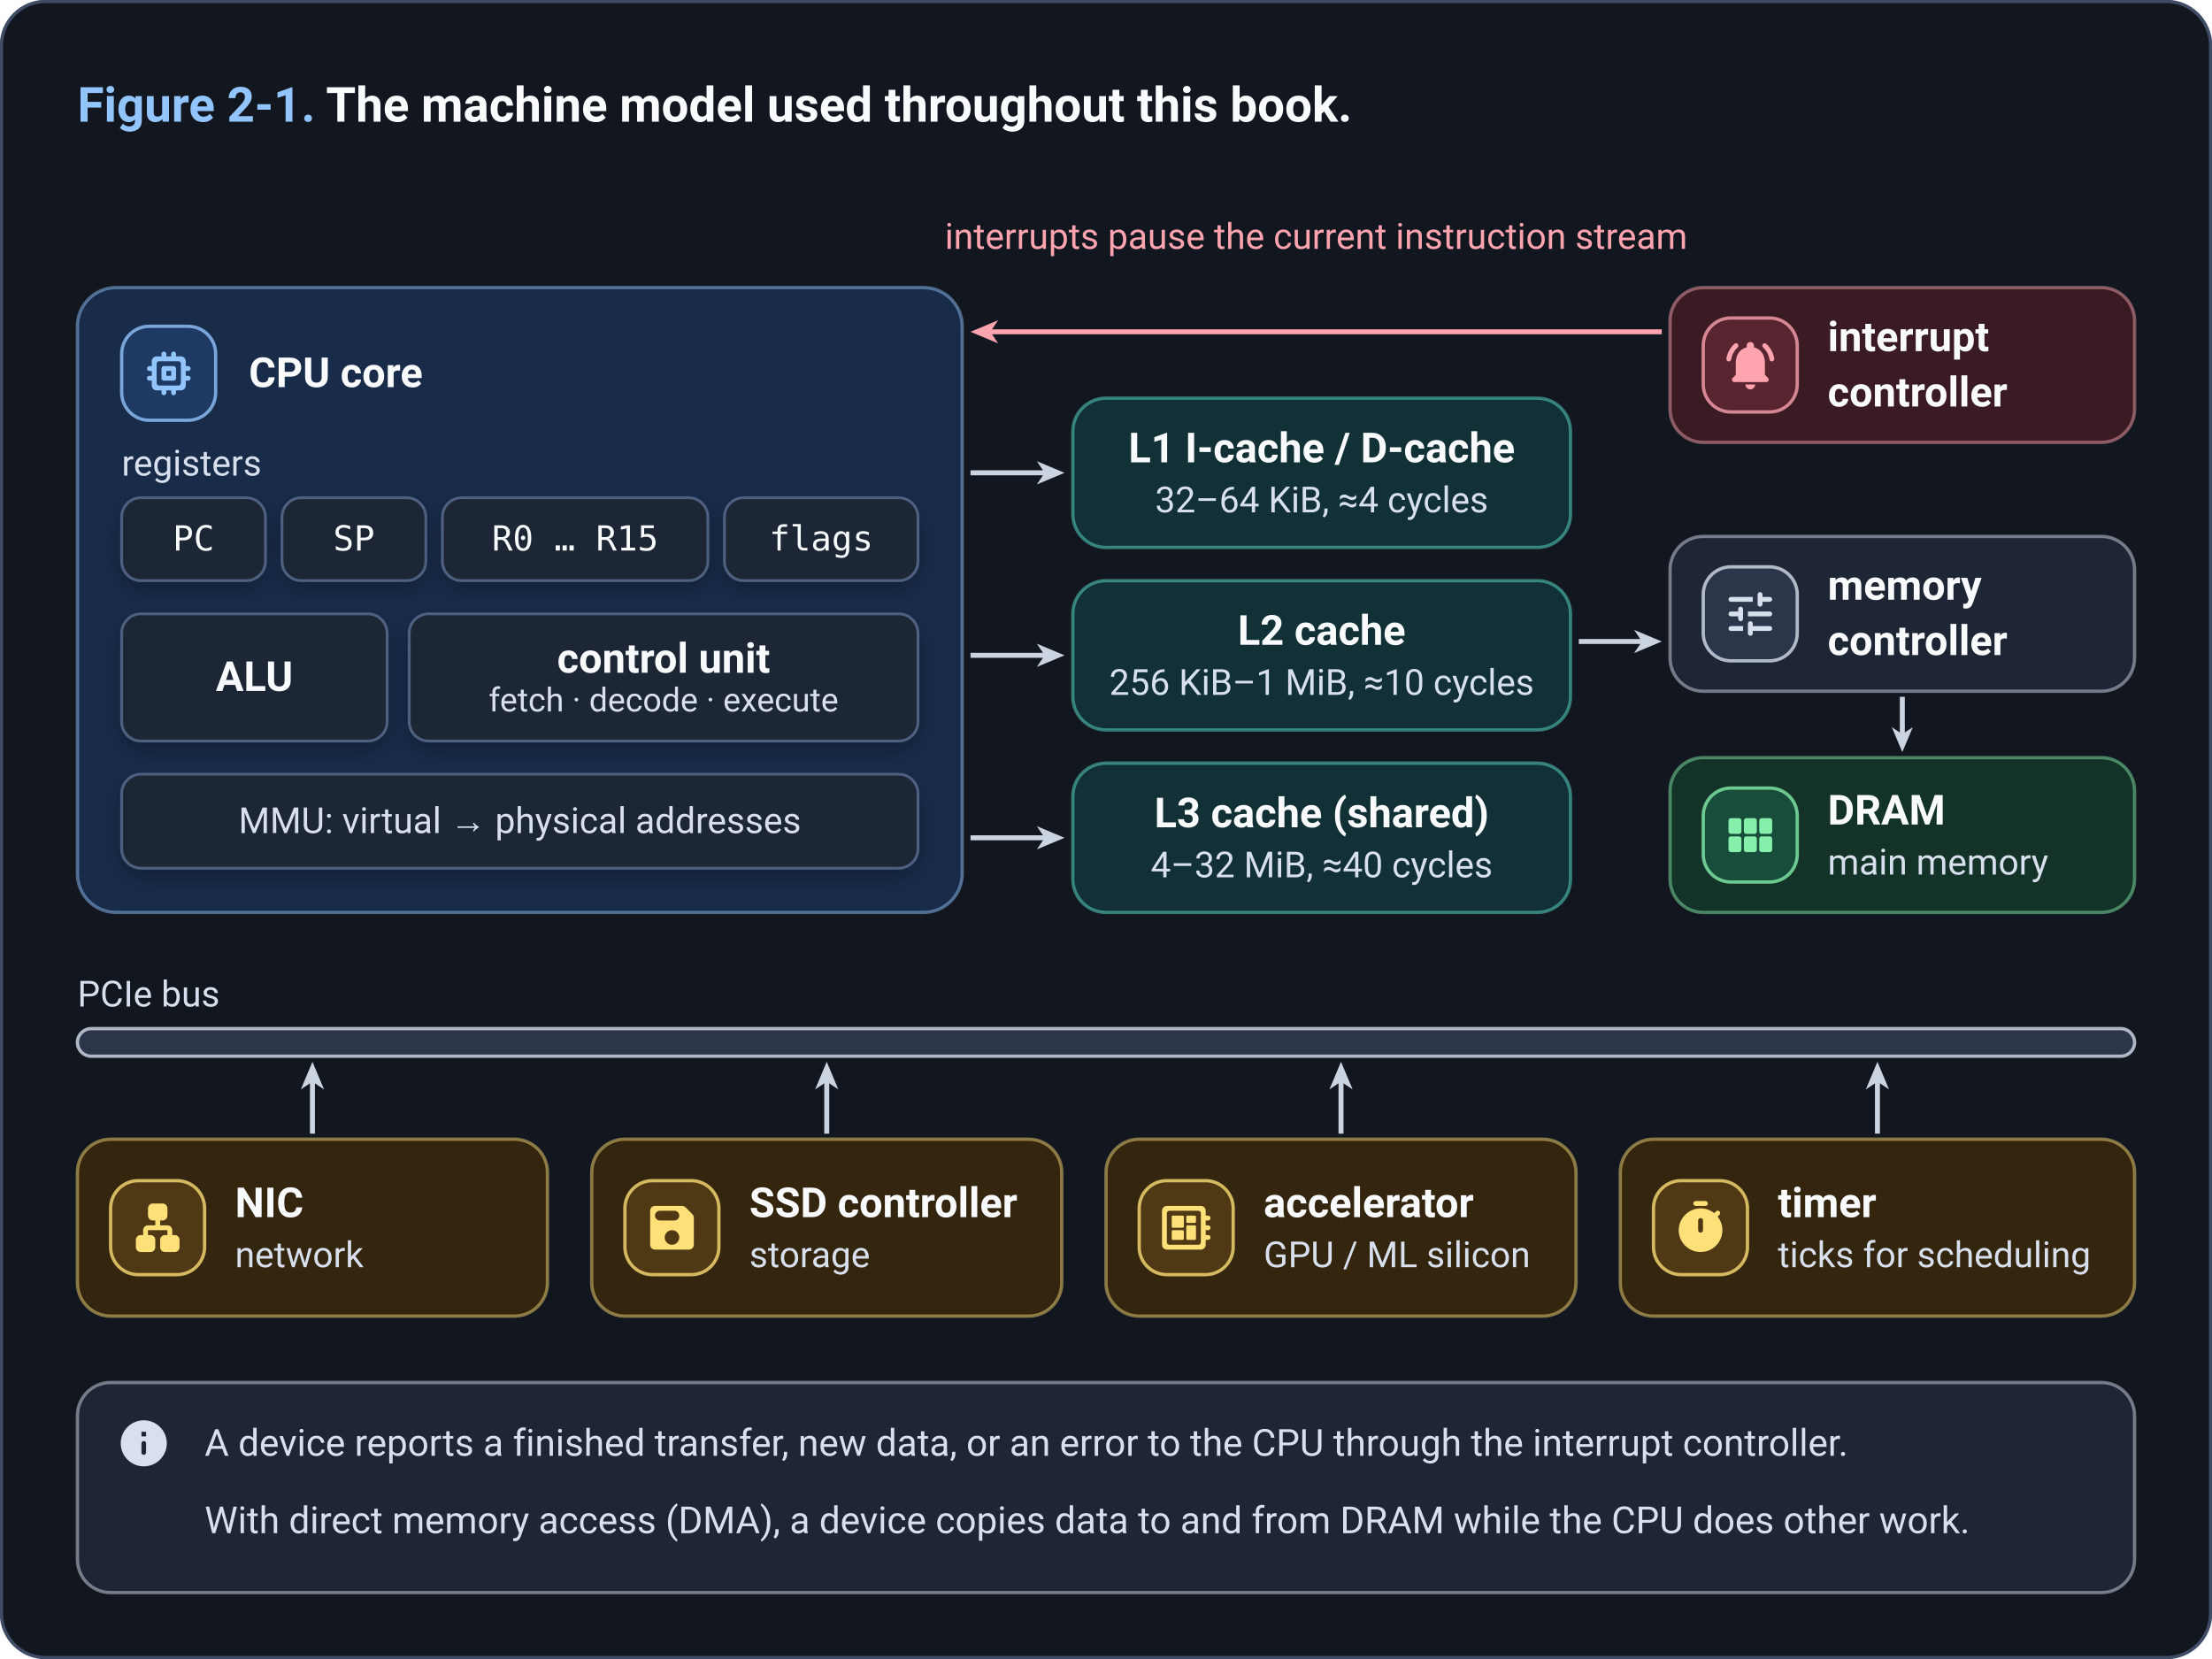
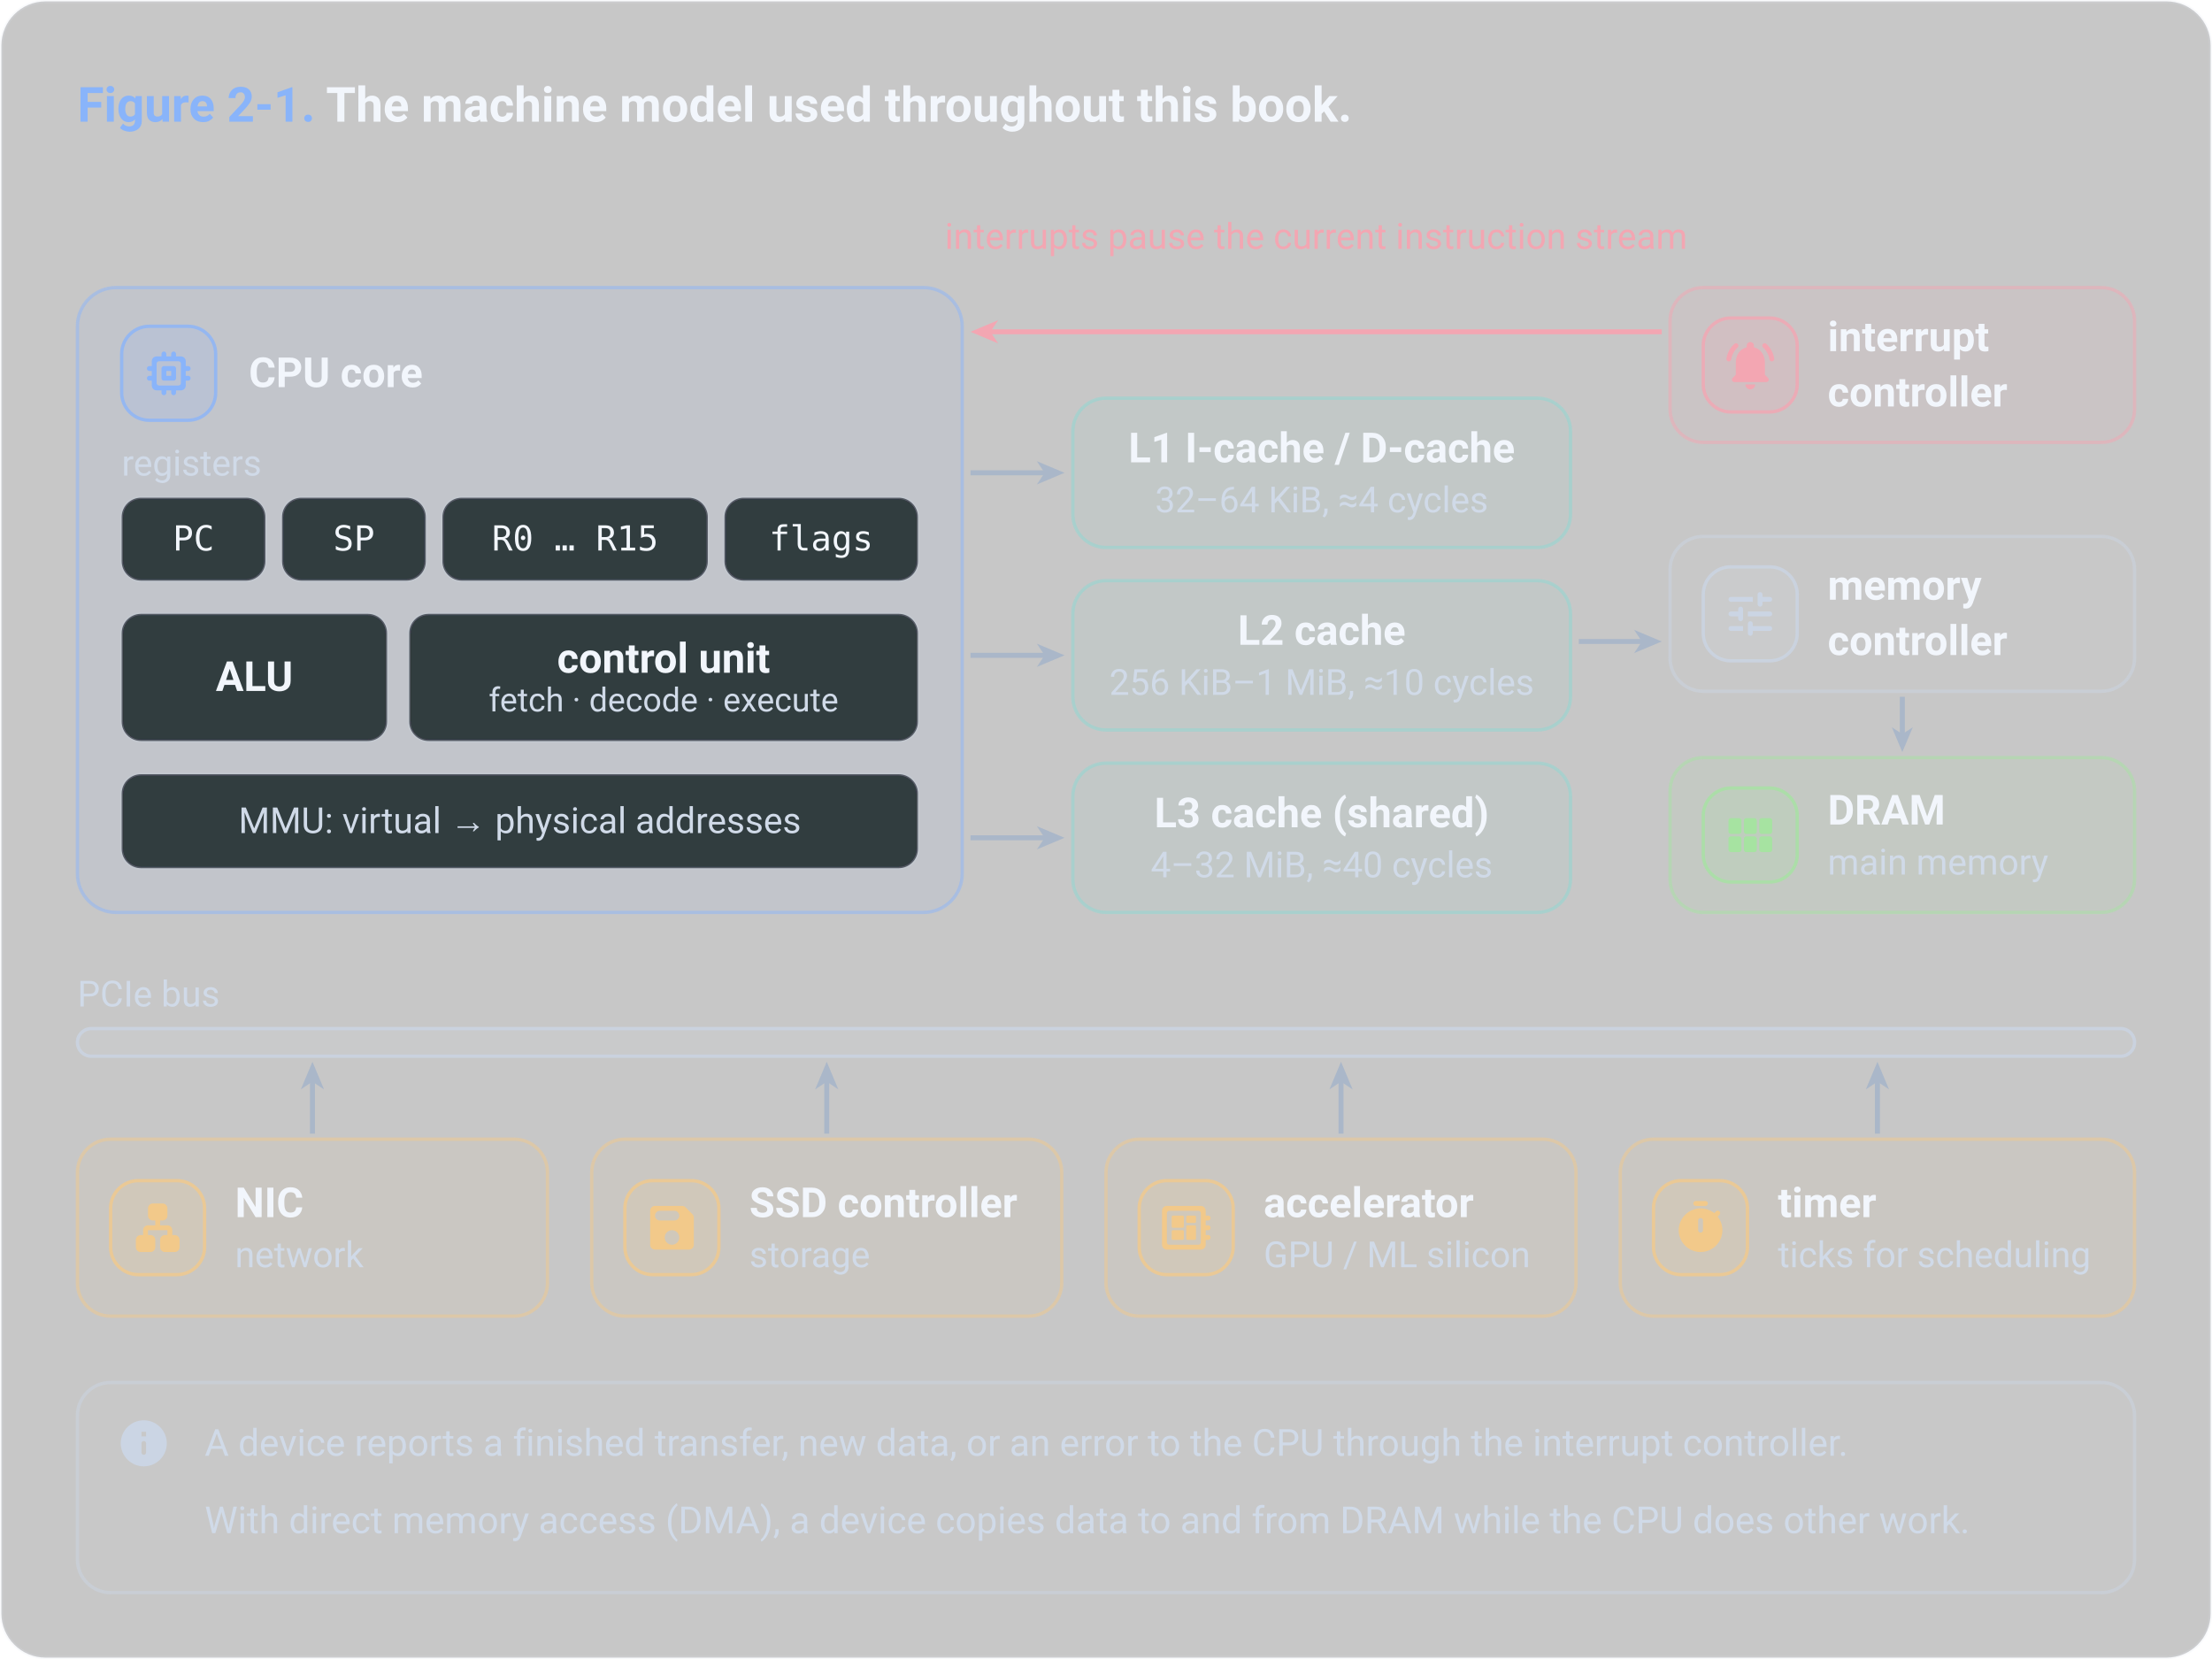
<svg xmlns="http://www.w3.org/2000/svg" viewBox="0 0 800 600" width="800" height="600">
  <style>
-     text { font-family: -apple-system, BlinkMacSystemFont, "Segoe UI", Roboto, "Helvetica Neue", Arial, sans-serif; fill: #F8FAFC; }
-     .paper { fill: #12161F; }
-     .frame { fill: #12161F; stroke: #3E4C66; stroke-width: 1.2; }
-     .card { fill: #1E2636; stroke: #4E6080; stroke-width: 1; }
-     .hair { stroke: #3E4C66; stroke-width: 1.2; fill: none; }
-     .muted { fill: #D8E0EE; }
-     .ink { fill: #F8FAFC; }
+     text { font-family: -apple-system, BlinkMacSystemFont, "Segoe UI", Roboto, "Helvetica Neue", Arial, sans-serif; fill: #F2F6FC; }
+     .paper { fill: #121722; }
+     .frame { fill: rgba(0, 0, 0, 0.22); stroke: rgba(226, 232, 240, 0.18); stroke-width: 1.2; }
+     .card { fill: rgba(13, 18, 28, 0.80); stroke: rgba(203, 213, 225, 0.24); stroke-width: 1; }
+     .hair { stroke: rgba(226, 232, 240, 0.18); stroke-width: 1.2; fill: none; }
+     .muted { fill: #D0DAE8; }
+     .ink { fill: #F2F6FC; }
    .title { font-size: 17.5px; font-weight: 650; }
    .head { font-size: 15.5px; font-weight: 650; }
    .name { font-size: 15px; font-weight: 650; }
    .body { font-size: 13.5px; }
    .sub { font-size: 13px; }
    .mono { font-size: 12.5px; font-family: "SF Mono", SFMono-Regular, ui-monospace, Menlo, Consolas, monospace; }
    .monob { font-size: 12.5px; font-weight: 650; font-family: "SF Mono", SFMono-Regular, ui-monospace, Menlo, Consolas, monospace; }
    .small { font-size: 12px; }
    .note { font-size: 13.5px; }
    .noteb { font-size: 13.5px; font-weight: 650; }
-     .sub, .small, .note { fill: #D8E0EE; }
-     .c-blue { fill: #182B49; stroke: #93C5FD; stroke-opacity: 0.48; stroke-width: 1.2; }
-     .m-blue { fill: #1E3A63; stroke: #93C5FD; stroke-opacity: 0.78; stroke-width: 1.2; }
-     .a-blue { fill: #93C5FD; }
-     .t-blue { fill: #93C5FD; }
-     .w-blue { stroke: #93C5FD; fill: none; stroke-linecap: butt; stroke-linejoin: round; }
-     .o-blue { stroke: #93C5FD; fill: none; stroke-width: 1.5; }
-     .h-blue { stroke: #93C5FD; stroke-width: 1.4; }
-     .c-green { fill: #133328; stroke: #86EFAC; stroke-opacity: 0.48; stroke-width: 1.2; }
-     .m-green { fill: #184D3B; stroke: #86EFAC; stroke-opacity: 0.78; stroke-width: 1.2; }
-     .a-green { fill: #86EFAC; }
-     .t-green { fill: #86EFAC; }
-     .w-green { stroke: #86EFAC; fill: none; stroke-linecap: butt; stroke-linejoin: round; }
-     .o-green { stroke: #86EFAC; fill: none; stroke-width: 1.5; }
-     .h-green { stroke: #86EFAC; stroke-width: 1.4; }
-     .c-amber { fill: #34250F; stroke: #FDE078; stroke-opacity: 0.48; stroke-width: 1.2; }
-     .m-amber { fill: #4F3814; stroke: #FDE078; stroke-opacity: 0.78; stroke-width: 1.2; }
-     .a-amber { fill: #FDE078; }
-     .t-amber { fill: #FDE078; }
-     .w-amber { stroke: #FDE078; fill: none; stroke-linecap: butt; stroke-linejoin: round; }
-     .o-amber { stroke: #FDE078; fill: none; stroke-width: 1.5; }
-     .h-amber { stroke: #FDE078; stroke-width: 1.4; }
-     .c-red { fill: #3A1B23; stroke: #FDA4AF; stroke-opacity: 0.48; stroke-width: 1.2; }
-     .m-red { fill: #582430; stroke: #FDA4AF; stroke-opacity: 0.78; stroke-width: 1.2; }
-     .a-red { fill: #FDA4AF; }
-     .t-red { fill: #FDA4AF; }
-     .w-red { stroke: #FDA4AF; fill: none; stroke-linecap: butt; stroke-linejoin: round; }
-     .o-red { stroke: #FDA4AF; fill: none; stroke-width: 1.5; }
-     .h-red { stroke: #FDA4AF; stroke-width: 1.4; }
-     .c-purple { fill: #261E47; stroke: #DDD6FE; stroke-opacity: 0.48; stroke-width: 1.2; }
-     .m-purple { fill: #382B6B; stroke: #DDD6FE; stroke-opacity: 0.78; stroke-width: 1.2; }
-     .a-purple { fill: #DDD6FE; }
-     .t-purple { fill: #DDD6FE; }
-     .w-purple { stroke: #DDD6FE; fill: none; stroke-linecap: butt; stroke-linejoin: round; }
-     .o-purple { stroke: #DDD6FE; fill: none; stroke-width: 1.5; }
-     .h-purple { stroke: #DDD6FE; stroke-width: 1.4; }
-     .c-teal { fill: #113136; stroke: #5EEAD4; stroke-opacity: 0.48; stroke-width: 1.2; }
-     .m-teal { fill: #164A52; stroke: #5EEAD4; stroke-opacity: 0.78; stroke-width: 1.2; }
-     .a-teal { fill: #5EEAD4; }
-     .t-teal { fill: #5EEAD4; }
-     .w-teal { stroke: #5EEAD4; fill: none; stroke-linecap: butt; stroke-linejoin: round; }
-     .o-teal { stroke: #5EEAD4; fill: none; stroke-width: 1.5; }
-     .h-teal { stroke: #5EEAD4; stroke-width: 1.4; }
-     .c-gray { fill: #1E2534; stroke: #D8E0EE; stroke-opacity: 0.48; stroke-width: 1.2; }
-     .m-gray { fill: #2C364A; stroke: #D8E0EE; stroke-opacity: 0.78; stroke-width: 1.2; }
-     .a-gray { fill: #D8E0EE; }
-     .t-gray { fill: #D8E0EE; }
-     .w-gray { stroke: #D8E0EE; fill: none; stroke-linecap: butt; stroke-linejoin: round; }
-     .o-gray { stroke: #D8E0EE; fill: none; stroke-width: 1.5; }
-     .h-gray { stroke: #D8E0EE; stroke-width: 1.4; }
-     .c-wire { fill: #1E2534; }
-     .m-wire { fill: #2C364A; }
-     .a-wire { fill: #CBD5E1; }
-     .t-wire { fill: #CBD5E1; }
-     .w-wire { stroke: #CBD5E1; fill: none; stroke-linecap: butt; stroke-linejoin: round; }
-     .o-wire { stroke: #CBD5E1; fill: none; stroke-width: 1.5; }
-     .h-wire { stroke: #CBD5E1; stroke-width: 1.4; }
+     .sub, .small, .note { fill: #D0DAE8; }
+     .c-blue { fill: rgba(137, 180, 250, 0.08); stroke: #89B4FA; stroke-opacity: 0.48; stroke-width: 1.2; }
+     .m-blue { fill: rgba(137, 180, 250, 0.16); stroke: #89B4FA; stroke-opacity: 0.78; stroke-width: 1.2; }
+     .a-blue { fill: #89B4FA; }
+     .t-blue { fill: #89B4FA; }
+     .w-blue { stroke: #89B4FA; fill: none; stroke-linecap: butt; stroke-linejoin: round; }
+     .o-blue { stroke: #89B4FA; fill: none; stroke-width: 1.5; }
+     .h-blue { stroke: #89B4FA; stroke-width: 1.4; }
+     .c-green { fill: rgba(166, 227, 161, 0.08); stroke: #A6E3A1; stroke-opacity: 0.48; stroke-width: 1.2; }
+     .m-green { fill: rgba(166, 227, 161, 0.15); stroke: #A6E3A1; stroke-opacity: 0.78; stroke-width: 1.2; }
+     .a-green { fill: #A6E3A1; }
+     .t-green { fill: #A6E3A1; }
+     .w-green { stroke: #A6E3A1; fill: none; stroke-linecap: butt; stroke-linejoin: round; }
+     .o-green { stroke: #A6E3A1; fill: none; stroke-width: 1.5; }
+     .h-green { stroke: #A6E3A1; stroke-width: 1.4; }
+     .c-amber { fill: rgba(242, 201, 138, 0.08); stroke: #F2C98A; stroke-opacity: 0.48; stroke-width: 1.2; }
+     .m-amber { fill: rgba(242, 201, 138, 0.16); stroke: #F2C98A; stroke-opacity: 0.78; stroke-width: 1.2; }
+     .a-amber { fill: #F2C98A; }
+     .t-amber { fill: #F2C98A; }
+     .w-amber { stroke: #F2C98A; fill: none; stroke-linecap: butt; stroke-linejoin: round; }
+     .o-amber { stroke: #F2C98A; fill: none; stroke-width: 1.5; }
+     .h-amber { stroke: #F2C98A; stroke-width: 1.4; }
+     .c-red { fill: rgba(243, 166, 178, 0.08); stroke: #F3A6B2; stroke-opacity: 0.48; stroke-width: 1.2; }
+     .m-red { fill: rgba(243, 166, 178, 0.16); stroke: #F3A6B2; stroke-opacity: 0.78; stroke-width: 1.2; }
+     .a-red { fill: #F3A6B2; }
+     .t-red { fill: #F3A6B2; }
+     .w-red { stroke: #F3A6B2; fill: none; stroke-linecap: butt; stroke-linejoin: round; }
+     .o-red { stroke: #F3A6B2; fill: none; stroke-width: 1.5; }
+     .h-red { stroke: #F3A6B2; stroke-width: 1.4; }
+     .c-purple { fill: rgba(200, 182, 255, 0.08); stroke: #C8B6FF; stroke-opacity: 0.48; stroke-width: 1.2; }
+     .m-purple { fill: rgba(200, 182, 255, 0.16); stroke: #C8B6FF; stroke-opacity: 0.78; stroke-width: 1.2; }
+     .a-purple { fill: #C8B6FF; }
+     .t-purple { fill: #C8B6FF; }
+     .w-purple { stroke: #C8B6FF; fill: none; stroke-linecap: butt; stroke-linejoin: round; }
+     .o-purple { stroke: #C8B6FF; fill: none; stroke-width: 1.5; }
+     .h-purple { stroke: #C8B6FF; stroke-width: 1.4; }
+     .c-teal { fill: rgba(137, 216, 211, 0.08); stroke: #89D8D3; stroke-opacity: 0.48; stroke-width: 1.2; }
+     .m-teal { fill: rgba(137, 216, 211, 0.15); stroke: #89D8D3; stroke-opacity: 0.78; stroke-width: 1.2; }
+     .a-teal { fill: #89D8D3; }
+     .t-teal { fill: #89D8D3; }
+     .w-teal { stroke: #89D8D3; fill: none; stroke-linecap: butt; stroke-linejoin: round; }
+     .o-teal { stroke: #89D8D3; fill: none; stroke-width: 1.5; }
+     .h-teal { stroke: #89D8D3; stroke-width: 1.4; }
+     .c-gray { fill: rgba(226, 232, 240, 0.04); stroke: #CBD5E4; stroke-opacity: 0.48; stroke-width: 1.2; }
+     .m-gray { fill: rgba(226, 232, 240, 0.10); stroke: #CBD5E4; stroke-opacity: 0.78; stroke-width: 1.2; }
+     .a-gray { fill: #CBD5E4; }
+     .t-gray { fill: #CBD5E4; }
+     .w-gray { stroke: #CBD5E4; fill: none; stroke-linecap: butt; stroke-linejoin: round; }
+     .o-gray { stroke: #CBD5E4; fill: none; stroke-width: 1.5; }
+     .h-gray { stroke: #CBD5E4; stroke-width: 1.4; }
+     .c-wire { fill: rgba(226, 232, 240, 0.04); }
+     .m-wire { fill: rgba(226, 232, 240, 0.10); }
+     .a-wire { fill: #AAB7C9; }
+     .t-wire { fill: #AAB7C9; }
+     .w-wire { stroke: #AAB7C9; fill: none; stroke-linecap: butt; stroke-linejoin: round; }
+     .o-wire { stroke: #AAB7C9; fill: none; stroke-width: 1.5; }
+     .h-wire { stroke: #AAB7C9; stroke-width: 1.4; }
  </style>
  <defs>
    <filter id="lift" x="-10%" y="-15%" width="120%" height="140%">
-       <feDropShadow dx="0" dy="1" stdDeviation="1.2" flood-color="#000000" flood-opacity="0.35" />
-       <feDropShadow dx="0" dy="3" stdDeviation="4" flood-color="#000000" flood-opacity="0.24" />
+       <feDropShadow dx="0" dy="1" stdDeviation="1.2" flood-color="#000000" flood-opacity="0.0" />
+       <feDropShadow dx="0" dy="3" stdDeviation="4" flood-color="#000000" flood-opacity="0.00" />
    </filter>
  </defs>
  <rect x="0.5" y="0.5" width="799" height="599" rx="16" class="frame" />
  <text x="28" y="44" class="title">
    <tspan class="t-blue">Figure 2-1.</tspan> The machine model used throughout this book.</text>
  <g transform="translate(0 74)">
    <text x="476.0" y="16.0" class="sub t-red" text-anchor="middle">interrupts pause the current instruction stream</text>
    <rect x="28.0" y="30.0" width="320.0" height="226.0" rx="14" class="c-blue" />
    <rect x="44.0" y="44.0" width="34.0" height="34.0" rx="10" class="m-blue" />
    <g transform="translate(50.5 50.5) scale(0.878)" class="a-blue">
      <path d="M14 9h-4c-.55 0-1 .45-1 1v4c0 .55.45 1 1 1h4c.55 0 1-.45 1-1v-4c0-.55-.45-1-1-1zm-1 4h-2v-2h2v2zm8-3c0-.55-.45-1-1-1h-1V7c0-1.1-.9-2-2-2h-2V4c0-.55-.45-1-1-1s-1 .45-1 1v1h-2V4c0-.55-.45-1-1-1s-1 .45-1 1v1H7c-1.1 0-2 .9-2 2v2H4c-.55 0-1 .45-1 1s.45 1 1 1h1v2H4c-.55 0-1 .45-1 1s.45 1 1 1h1v2c0 1.1.9 2 2 2h2v1c0 .55.45 1 1 1s1-.45 1-1v-1h2v1c0 .55.45 1 1 1s1-.45 1-1v-1h2c1.1 0 2-.9 2-2v-2h1c.55 0 1-.45 1-1s-.45-1-1-1h-1v-2h1c.55 0 1-.45 1-1zm-5 7H8c-.55 0-1-.45-1-1V8c0-.55.45-1 1-1h8c.55 0 1 .45 1 1v8c0 .55-.45 1-1 1z" />
    </g>
    <text x="90.0" y="66.0" class="name">CPU core</text>
    <text x="44.0" y="98.0" class="sub">registers</text>
    <rect x="44.0" y="106.0" width="52.0" height="30.0" rx="7" class="card" filter="url(#lift)" />
    <text x="70.0" y="125.1" class="mono" text-anchor="middle" data-fit="49.0,91.0">PC</text>
    <rect x="102.0" y="106.0" width="52.0" height="30.0" rx="7" class="card" filter="url(#lift)" />
    <text x="128.0" y="125.1" class="mono" text-anchor="middle" data-fit="107.0,149.0">SP</text>
    <rect x="160.0" y="106.0" width="96.0" height="30.0" rx="7" class="card" filter="url(#lift)" />
    <text x="208.0" y="125.1" class="mono" text-anchor="middle" data-fit="165.0,251.0">R0 … R15</text>
    <rect x="262.0" y="106.0" width="70.0" height="30.0" rx="7" class="card" filter="url(#lift)" />
    <text x="297.0" y="125.1" class="mono" text-anchor="middle" data-fit="267.0,327.0">flags</text>
    <rect x="44.0" y="148.0" width="96.0" height="46.0" rx="7" class="card" filter="url(#lift)" />
    <text x="92.0" y="175.9" class="name" text-anchor="middle" data-fit="49.0,135.0">ALU</text>
    <rect x="148.0" y="148.0" width="184.0" height="46.0" rx="7" class="card" filter="url(#lift)" />
    <text x="240.0" y="169.3" class="name" text-anchor="middle" data-fit="153.0,327.0">control unit</text>
    <text x="240.0" y="183.3" class="small" text-anchor="middle" data-fit="153.0,327.0">fetch · decode · execute</text>
    <rect x="44.0" y="206.0" width="288.0" height="34.0" rx="7" class="card" filter="url(#lift)" />
    <text x="188.0" y="227.3" class="sub" text-anchor="middle" data-fit="49.0,327.0">MMU: virtual → physical addresses</text>
    <rect x="388.0" y="70.0" width="180.0" height="54.0" rx="12" class="c-teal" />
    <text x="478.0" y="93.2" class="name" text-anchor="middle" data-fit="393.0,563.0">L1 I-cache / D-cache</text>
    <text x="478.0" y="111.3" class="sub" text-anchor="middle" data-fit="393.0,563.0">32–64 KiB, ≈4 cycles</text>
    <rect x="388.0" y="136.0" width="180.0" height="54.0" rx="12" class="c-teal" />
    <text x="478.0" y="159.2" class="name" text-anchor="middle" data-fit="393.0,563.0">L2 cache</text>
    <text x="478.0" y="177.3" class="sub" text-anchor="middle" data-fit="393.0,563.0">256 KiB–1 MiB, ≈10 cycles</text>
    <rect x="388.0" y="202.0" width="180.0" height="54.0" rx="12" class="c-teal" />
    <text x="478.0" y="225.2" class="name" text-anchor="middle" data-fit="393.0,563.0">L3 cache (shared)</text>
    <text x="478.0" y="243.3" class="sub" text-anchor="middle" data-fit="393.0,563.0">4–32 MiB, ≈40 cycles</text>
    <polygon points="385.0,97.0 375.0,101.2 377.8,97.0 375.0,92.8" class="a-wire" />
    <path d="M351.0,97.0 L378.0,97.0" class="w-wire" stroke-width="1.8" />
    <polygon points="385.0,163.0 375.0,167.2 377.8,163.0 375.0,158.8" class="a-wire" />
    <path d="M351.0,163.0 L378.0,163.0" class="w-wire" stroke-width="1.8" />
    <polygon points="385.0,229.0 375.0,233.2 377.8,229.0 375.0,224.8" class="a-wire" />
    <path d="M351.0,229.0 L378.0,229.0" class="w-wire" stroke-width="1.8" />
    <rect x="604.0" y="30.0" width="168.0" height="56.0" rx="12" class="c-red" />
    <rect x="616.0" y="41.0" width="34.0" height="34.0" rx="10" class="m-red" />
    <g transform="translate(622.5 47.5) scale(0.878)" class="a-red">
      <path d="M18 16v-5c0-3.07-1.64-5.64-4.5-6.32V4c0-.83-.68-1.5-1.51-1.5S10.5 3.17 10.5 4v.68C7.63 5.36 6 7.92 6 11v5l-1.3 1.29c-.63.63-.19 1.71.7 1.71h13.17c.89 0 1.34-1.08.71-1.71L18 16zm-6.01 6c1.1 0 2-.9 2-2h-4a2 2 0 0 0 2 2zM6.77 4.73c.42-.38.43-1.03.03-1.43a1 1 0 0 0-1.39-.02 10.424 10.424 0 0 0-3.27 6.06c-.09.61.38 1.16 1 1.16.48 0 .9-.35.98-.83a8.44 8.44 0 0 1 2.65-4.94zM18.6 3.28c-.4-.37-1.02-.36-1.4.02-.4.4-.38 1.04.03 1.42 1.38 1.27 2.35 3 2.65 4.94.07.48.49.83.98.83.61 0 1.09-.55.99-1.16-.38-2.37-1.55-4.48-3.25-6.05z" />
    </g>
    <text x="661.0" y="53.0" class="name" data-fit="661.0,764.0">interrupt</text>
    <text x="661.0" y="73.0" class="name" data-fit="661.0,764.0">controller</text>
    <rect x="604.0" y="120.0" width="168.0" height="56.0" rx="12" class="c-gray" />
    <rect x="616.0" y="131.0" width="34.0" height="34.0" rx="10" class="m-gray" />
    <g transform="translate(622.5 137.5) scale(0.878)" class="a-gray">
      <path d="M3 18c0 .55.45 1 1 1h5v-2H4c-.55 0-1 .45-1 1zM3 6c0 .55.45 1 1 1h9V5H4c-.55 0-1 .45-1 1zm10 14v-1h7c.55 0 1-.45 1-1s-.45-1-1-1h-7v-1c0-.55-.45-1-1-1s-1 .45-1 1v4c0 .55.45 1 1 1s1-.45 1-1zM7 10v1H4c-.55 0-1 .45-1 1s.45 1 1 1h3v1c0 .55.45 1 1 1s1-.45 1-1v-4c0-.55-.45-1-1-1s-1 .45-1 1zm14 2c0-.55-.45-1-1-1h-9v2h9c.55 0 1-.45 1-1zm-5-3c.55 0 1-.45 1-1V7h3c.55 0 1-.45 1-1s-.45-1-1-1h-3V4c0-.55-.45-1-1-1s-1 .45-1 1v4c0 .55.45 1 1 1z" />
    </g>
    <text x="661.0" y="142.9" class="name" data-fit="661.0,764.0">memory</text>
    <text x="661.0" y="162.9" class="name" data-fit="661.0,764.0">controller</text>
    <rect x="604.0" y="200.0" width="168.0" height="56.0" rx="12" class="c-green" />
    <rect x="616.0" y="211.0" width="34.0" height="34.0" rx="10" class="m-green" />
    <g transform="translate(622.5 217.5) scale(0.878)" class="a-green">
      <path d="M14.67 6v4.5c0 .55-.45 1-1 1h-3.33c-.55 0-1-.45-1-1V6c0-.55.45-1 1-1h3.33c.55 0 1 .45 1 1zm2 5.5H20c.55 0 1-.45 1-1V6c0-.55-.45-1-1-1h-3.33c-.55 0-1 .45-1 1v4.5c0 .55.44 1 1 1zm-2 6.5v-4.5c0-.55-.45-1-1-1h-3.33c-.55 0-1 .45-1 1V18c0 .55.45 1 1 1h3.33c.55 0 1-.45 1-1zm1-4.5V18c0 .55.45 1 1 1H20c.55 0 1-.45 1-1v-4.5c0-.55-.45-1-1-1h-3.33c-.56 0-1 .45-1 1zm-8.34-1H4c-.55 0-1 .45-1 1V18c0 .55.45 1 1 1h3.33c.55 0 1-.45 1-1v-4.5c0-.55-.44-1-1-1zm1-2V6c0-.55-.45-1-1-1H4c-.55 0-1 .45-1 1v4.5c0 .55.45 1 1 1h3.33c.56 0 1-.45 1-1z" />
    </g>
    <text x="661.0" y="224.2" class="name" data-fit="661.0,764.0">DRAM</text>
    <text x="661.0" y="242.3" class="sub" data-fit="661.0,764.0">main memory</text>
    <polygon points="351.0,46.0 361.0,41.8 358.2,46.0 361.0,50.2" class="a-red" />
    <path d="M601.0,46.0 L358.0,46.0" class="w-red" stroke-width="1.8" />
    <polygon points="601.0,158.0 591.0,162.2 593.8,158.0 591.0,153.8" class="a-wire" />
    <path d="M571.0,158.0 L594.0,158.0" class="w-wire" stroke-width="1.8" />
    <polygon points="688.0,198.0 684.2,189.0 688.0,191.5 691.8,189.0" class="a-wire" />
    <path d="M688.0,178.0 L688.0,191.7" class="w-wire" stroke-width="1.8" />
    <text x="28.0" y="290.0" class="sub">PCIe bus</text>
    <rect x="28.0" y="298.0" width="744.0" height="10.0" rx="5" class="m-gray" />
    <rect x="28.0" y="338.0" width="170.0" height="64.0" rx="12" class="c-amber" />
    <rect x="40.0" y="353.0" width="34.0" height="34.0" rx="10" class="m-amber" />
    <g transform="translate(46.5 359.5) scale(0.878)" class="a-amber">
      <path d="M15 22h4c1.1 0 2-.9 2-2v-3c0-1.1-.9-2-2-2h-1v-2c0-1.1-.9-2-2-2h-3V9h1c1.1 0 2-.9 2-2V4c0-1.1-.9-2-2-2h-4c-1.1 0-2 .9-2 2v3c0 1.1.9 2 2 2h1v2H8c-1.1 0-2 .9-2 2v2H5c-1.1 0-2 .9-2 2v3c0 1.1.9 2 2 2h4c1.1 0 2-.9 2-2v-3c0-1.1-.9-2-2-2H8v-2h8v2h-1c-1.1 0-2 .9-2 2v3c0 1.1.9 2 2 2z" />
    </g>
    <text x="85.0" y="366.2" class="name" data-fit="85.0,190.0">NIC</text>
    <text x="85.0" y="384.3" class="sub" data-fit="85.0,190.0">network</text>
    <polygon points="113.0,310.0 117.2,320.0 113.0,317.2 108.8,320.0" class="a-wire" />
    <path d="M113.0,336.0 L113.0,317.0" class="w-wire" stroke-width="1.8" />
    <rect x="214.0" y="338.0" width="170.0" height="64.0" rx="12" class="c-amber" />
    <rect x="226.0" y="353.0" width="34.0" height="34.0" rx="10" class="m-amber" />
    <g transform="translate(232.5 359.5) scale(0.878)" class="a-amber">
      <path d="M17.59 3.59c-.38-.38-.89-.59-1.42-.59H5a2 2 0 0 0-2 2v14c0 1.1.9 2 2 2h14c1.1 0 2-.9 2-2V7.83c0-.53-.21-1.04-.59-1.41l-2.82-2.83zM12 19c-1.66 0-3-1.34-3-3s1.34-3 3-3 3 1.34 3 3-1.34 3-3 3zm1-10H7c-1.1 0-2-.9-2-2s.9-2 2-2h6c1.1 0 2 .9 2 2s-.9 2-2 2z" />
    </g>
    <text x="271.0" y="366.2" class="name" data-fit="271.0,376.0">SSD controller</text>
    <text x="271.0" y="384.3" class="sub" data-fit="271.0,376.0">storage</text>
    <polygon points="299.0,310.0 303.2,320.0 299.0,317.2 294.8,320.0" class="a-wire" />
    <path d="M299.0,336.0 L299.0,317.0" class="w-wire" stroke-width="1.8" />
    <rect x="400.0" y="338.0" width="170.0" height="64.0" rx="12" class="c-amber" />
    <rect x="412.0" y="353.0" width="34.0" height="34.0" rx="10" class="m-amber" />
    <g transform="translate(418.5 359.5) scale(0.878)" class="a-amber">
      <path d="M22 8c0-.55-.45-1-1-1h-1V5c0-1.1-.9-2-2-2H4c-1.1 0-2 .9-2 2v14c0 1.1.9 2 2 2h14c1.1 0 2-.9 2-2v-2h1c.55 0 1-.45 1-1s-.45-1-1-1h-1v-2h1c.55 0 1-.45 1-1s-.45-1-1-1h-1V9h1c.55 0 1-.45 1-1zm-5 11H5c-.55 0-1-.45-1-1V6c0-.55.45-1 1-1h12c.55 0 1 .45 1 1v12c0 .55-.45 1-1 1zM6.5 13h4c.28 0 .5.22.5.5v3c0 .28-.22.5-.5.5h-4c-.28 0-.5-.22-.5-.5v-3c0-.28.22-.5.5-.5zm6-6h3c.28 0 .5.22.5.5v2c0 .28-.22.5-.5.5h-3c-.28 0-.5-.22-.5-.5v-2c0-.28.22-.5.5-.5zm-6 0h4c.28 0 .5.22.5.5v4c0 .28-.22.5-.5.5h-4c-.28 0-.5-.22-.5-.5v-4c0-.28.22-.5.5-.5zm6 4h3c.28 0 .5.22.5.5v5c0 .28-.22.5-.5.5h-3c-.28 0-.5-.22-.5-.5v-5c0-.28.22-.5.5-.5z" />
    </g>
    <text x="457.0" y="366.2" class="name" data-fit="457.0,562.0">accelerator</text>
    <text x="457.0" y="384.3" class="sub" data-fit="457.0,562.0">GPU / ML silicon</text>
    <polygon points="485.0,310.0 489.2,320.0 485.0,317.2 480.8,320.0" class="a-wire" />
    <path d="M485.0,336.0 L485.0,317.0" class="w-wire" stroke-width="1.8" />
    <rect x="586.0" y="338.0" width="186.0" height="64.0" rx="12" class="c-amber" />
    <rect x="598.0" y="353.0" width="34.0" height="34.0" rx="10" class="m-amber" />
    <g transform="translate(604.5 359.5) scale(0.878)" class="a-amber">
      <path d="M10 3h4c.55 0 1-.45 1-1s-.45-1-1-1h-4c-.55 0-1 .45-1 1s.45 1 1 1zm9.03 4.39.75-.75a.993.993 0 0 0 0-1.4l-.01-.01a.993.993 0 0 0-1.4 0l-.75.75A8.962 8.962 0 0 0 12 4c-4.8 0-8.88 3.96-9 8.76A8.998 8.998 0 0 0 12 22a8.994 8.994 0 0 0 7.03-14.61zM13 13c0 .55-.45 1-1 1s-1-.45-1-1V9c0-.55.45-1 1-1s1 .45 1 1v4z" />
    </g>
    <text x="643.0" y="366.2" class="name" data-fit="643.0,764.0">timer</text>
    <text x="643.0" y="384.3" class="sub" data-fit="643.0,764.0">ticks for scheduling</text>
    <polygon points="679.0,310.0 683.2,320.0 679.0,317.2 674.8,320.0" class="a-wire" />
    <path d="M679.0,336.0 L679.0,317.0" class="w-wire" stroke-width="1.8" />
  </g>
  <rect x="28" y="500" width="744" height="76" rx="12" class="c-gray" />
  <g transform="translate(42 512) scale(0.833)" class="a-gray">
    <path d="M12 2C6.48 2 2 6.48 2 12s4.48 10 10 10 10-4.48 10-10S17.52 2 12 2zm0 15c-.55 0-1-.45-1-1v-4c0-.55.45-1 1-1s1 .45 1 1v4c0 .55-.45 1-1 1zm1-8h-2V7h2v2z" />
  </g>
  <text x="74" y="526.5" class="note" data-fit="74,760">A device reports a finished transfer, new data, or an error to the CPU through the interrupt controller.</text>
  <text x="74" y="554.5" class="note" data-fit="74,760">With direct memory access (DMA), a device copies data to and from DRAM while the CPU does other work.</text>
</svg>
